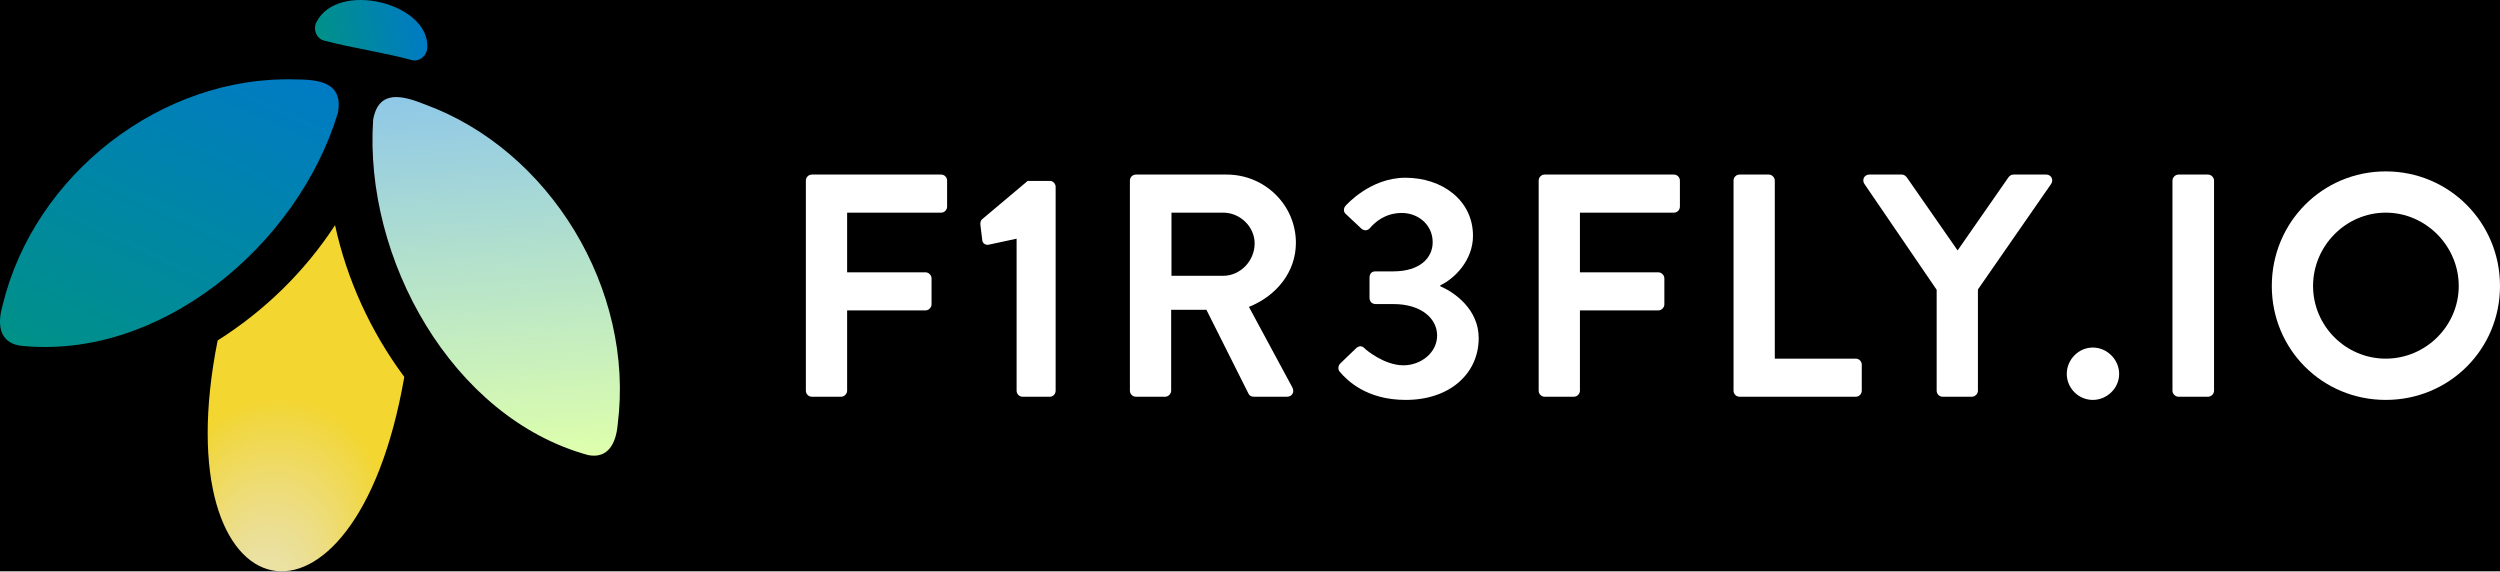
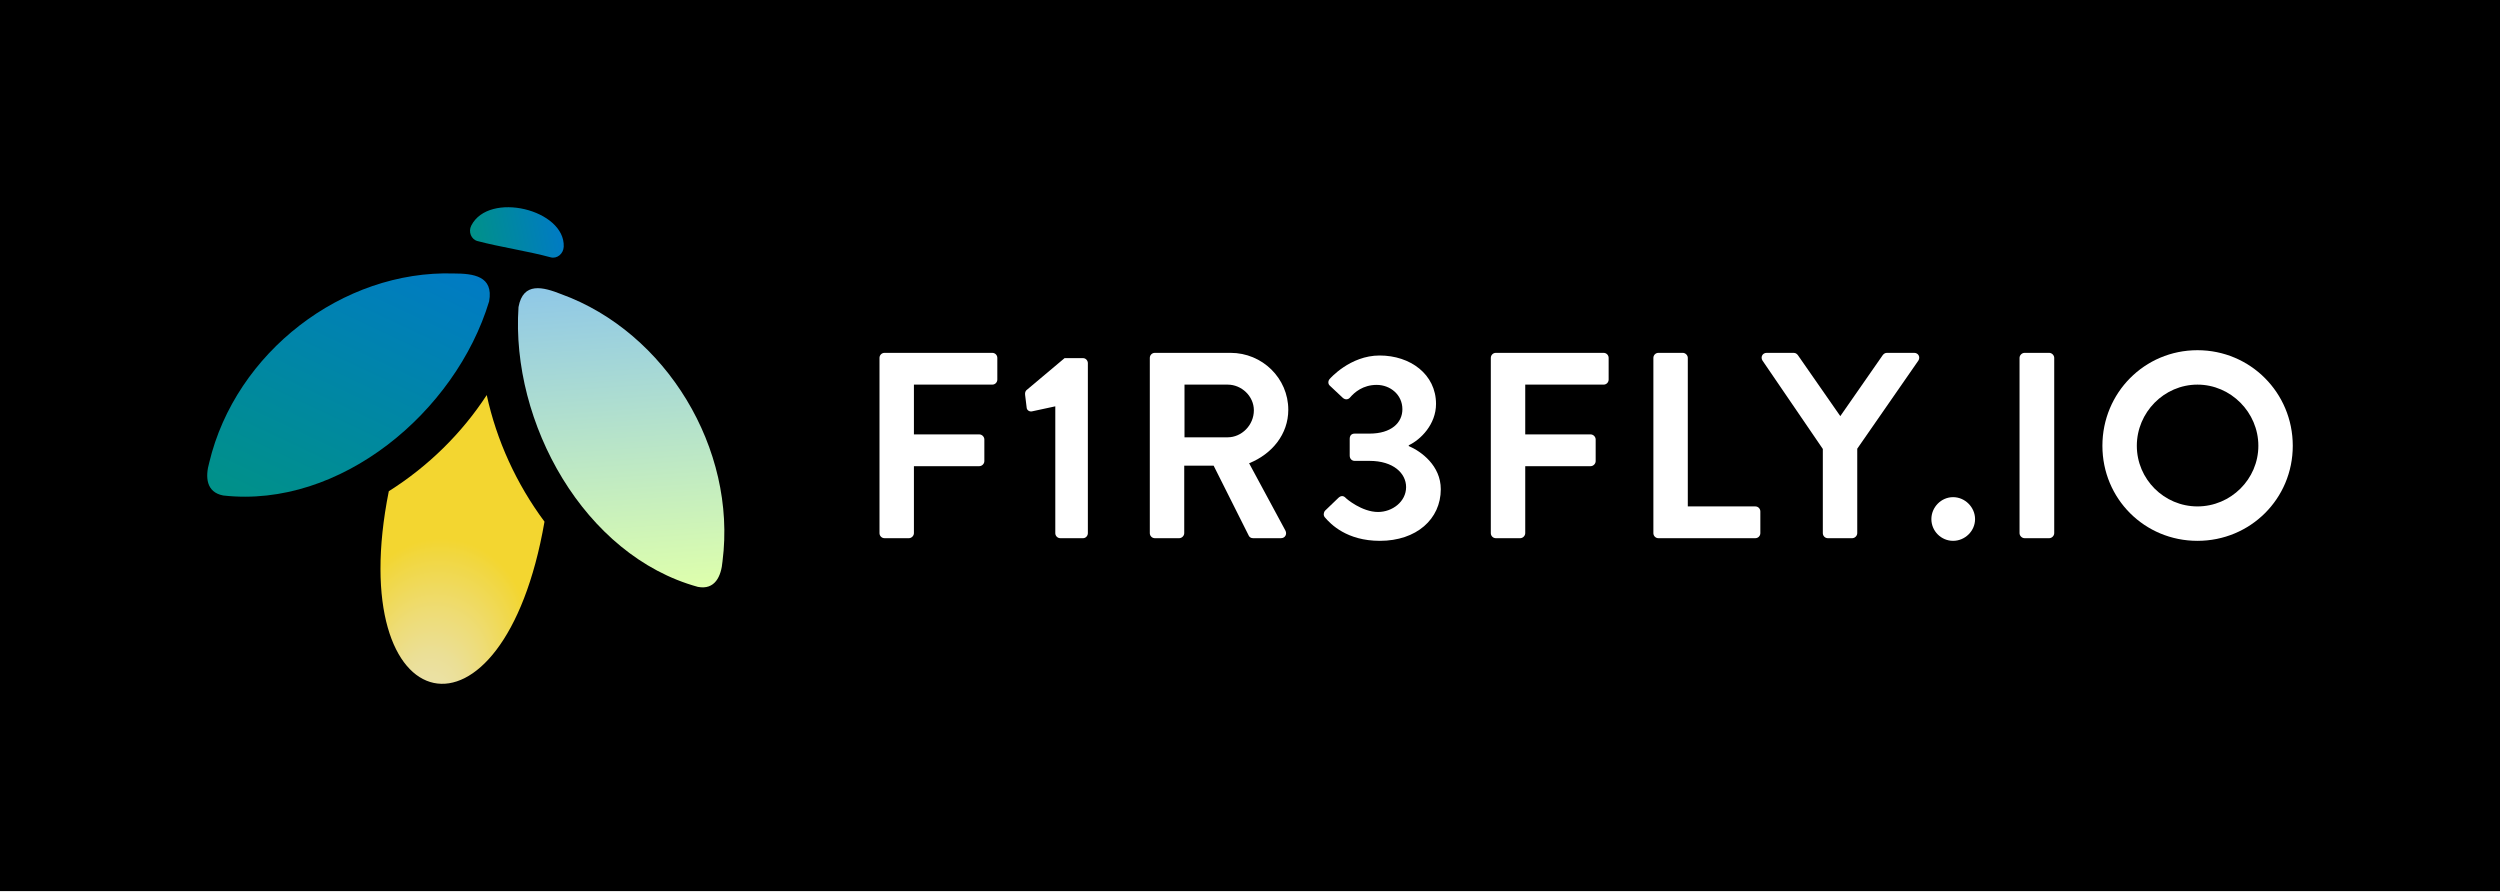
- <svg xmlns="http://www.w3.org/2000/svg" xmlns:xlink="http://www.w3.org/1999/xlink" id="Layer_1" version="1.1" viewBox="0 0 2343.045 535.432">
-   <rect x="0" y="0" width="2343.045" height="535.432" fill="#000000" />
+ <svg xmlns="http://www.w3.org/2000/svg" xmlns:xlink="http://www.w3.org/1999/xlink" version="1.1" viewBox="-232.811 -232.811 2808.666 1001.053">
+   <rect x="-232.811" y="-232.811" width="2808.666" height="1001.053" fill="#000000" />
  <defs>
    <linearGradient id="linear-gradient" x1="620.975" y1="117.901" x2="793.518" y2="-180.951" gradientTransform="translate(-545.342 290.672) rotate(-4.856)" gradientUnits="userSpaceOnUse">
      <stop offset="0" stop-color="#009188" />
      <stop offset="1" stop-color="#007bc4" />
    </linearGradient>
    <linearGradient id="linear-gradient1" x1="10868.88" y1="2958.368" x2="11042.919" y2="2656.923" gradientTransform="translate(11539.772 2556.8) rotate(-153.904) scale(1 -1)" gradientUnits="userSpaceOnUse">
      <stop offset="0" stop-color="#deffac" />
      <stop offset="1" stop-color="#8fc8e7" />
    </linearGradient>
    <linearGradient id="linear-gradient2" x1="1278.548" y1="-693.973" x2="1379.282" y2="-693.973" gradientTransform="translate(-816.84 975.667) rotate(-11.485)" xlink:href="#linear-gradient" />
    <radialGradient id="radial-gradient" cx="-507.17" cy="1315.506" fx="-507.17" fy="1166.669" r="148.898" gradientTransform="translate(-462.725 1690.402) rotate(-169.698) scale(1.001 1.048) skewX(.542)" gradientUnits="userSpaceOnUse">
      <stop offset=".159" stop-color="#ebe1a3" />
      <stop offset=".243" stop-color="#ebdf96" />
      <stop offset=".395" stop-color="#eedc75" />
      <stop offset=".598" stop-color="#f1d741" />
      <stop offset=".658" stop-color="#f3d630" />
      <stop offset=".995" stop-color="#f3d630" />
    </radialGradient>
  </defs>
  <g>
    <path fill="url(#linear-gradient)" d="M316.697,105.798c-37.703,124.422-167.35,232.91-298.749,218.058-19.188-3.649-20.283-20.828-15.672-37.06C31.864,162.855,152.312,70.533,276.989,74.429c21.882.057,44.988,2.747,39.708,31.368Z" />
    <path fill="url(#linear-gradient1)" d="M349.717,112.154c-8.765,129.993,73.792,279.334,201.506,314.364,19.172,3.736,26.255-11.869,27.685-28.713,16.157-126.526-63.53-257.377-181.112-300.119-20.416-8.086-42.901-14.173-48.079,14.468Z" />
    <path fill="url(#linear-gradient2)" d="M400.519,44.343c1.708-41.624-83.95-62.735-103.871-23.736-3.572,6.996-.071,15.53,6.922,17.387,25.852,6.863,56.168,11.194,82.282,18.292,7.128,1.934,14.336-3.926,14.667-11.944Z" />
    <path fill="url(#radial-gradient)" d="M378.911,353.267c-46.405,267.616-227.024,226.916-174.919-34.206,44.206-27.89,81.981-64.979,110.028-108.046,11.008,50.816,33.273,99.674,64.892,142.252Z" />
  </g>
  <g>
    <path fill="#fff" d="M755.273,169.256c0-2.975,2.379-5.652,5.652-5.652h121.068c3.271,0,5.652,2.677,5.652,5.652v24.391c0,2.975-2.381,5.652-5.652,5.652h-88.049v55.924h73.473c2.975,0,5.652,2.677,5.652,5.652v24.392c0,2.974-2.677,5.652-5.652,5.652h-73.473v75.258c0,2.975-2.678,5.652-5.652,5.652h-27.367c-3.272,0-5.652-2.677-5.652-5.652v-196.92Z" />
    <path fill="#fff" d="M952.779,223.691l-26.177,5.652c-2.677.595-5.652-1.189-5.949-3.867l-1.785-14.576c-.297-2.379.297-4.164,1.488-5.353l42.834-35.993h20.822c2.975,0,5.355,2.677,5.355,5.652v190.971c0,2.975-2.379,5.652-5.355,5.652h-25.581c-3.272,0-5.652-2.677-5.652-5.652v-142.485Z" />
    <path fill="#fff" d="M1058.965,169.256c0-2.975,2.379-5.652,5.652-5.652h85.075c35.696,0,64.847,28.556,64.847,63.954,0,27.367-18.146,49.676-44.024,60.088l40.752,75.555c2.082,3.868,0,8.627-5.056,8.627h-31.234c-2.677,0-4.164-1.488-4.759-2.677l-39.563-78.828h-33.018v75.853c0,2.975-2.678,5.652-5.652,5.652h-27.367c-3.272,0-5.652-2.677-5.652-5.652v-196.92ZM1146.419,258.494c15.765,0,29.449-13.683,29.449-30.34,0-15.766-13.684-28.855-29.449-28.855h-48.486v59.195h48.486Z" />
    <path fill="#fff" d="M1255.873,340.892l15.171-14.576c2.677-2.379,5.355-2.379,7.734,0,.892,1.19,18.443,16.064,36.588,16.064,16.063,0,31.532-11.602,31.532-27.962,0-15.468-14.279-29.449-41.05-29.449h-16.658c-3.271,0-5.652-2.379-5.652-5.949v-18.74c0-3.867,2.082-5.949,5.652-5.949h16.658c24.392,0,36.885-12.196,36.885-27.366,0-16.361-13.683-27.366-28.854-27.366-15.468,0-24.987,8.329-30.044,14.278-2.082,2.379-5.353,2.677-8.031.297l-14.575-13.683c-2.381-2.082-2.082-5.652,0-7.734,0,0,22.606-26.177,55.923-26.177,34.506,0,63.359,21.12,63.359,54.436,0,22.905-17.253,40.157-30.639,46.404v.893c13.98,5.949,35.993,22.012,35.993,48.486,0,33.614-27.366,58.006-68.417,58.006-37.182,0-55.328-18.74-61.872-26.474-1.785-2.082-1.488-5.355.297-7.437Z" />
    <path fill="#fff" d="M1442.072,169.256c0-2.975,2.379-5.652,5.652-5.652h121.068c3.272,0,5.651,2.677,5.651,5.652v24.391c0,2.975-2.378,5.652-5.651,5.652h-88.049v55.924h73.473c2.975,0,5.653,2.677,5.653,5.652v24.392c0,2.974-2.678,5.652-5.653,5.652h-73.473v75.258c0,2.975-2.678,5.652-5.652,5.652h-27.367c-3.272,0-5.652-2.677-5.652-5.652v-196.92Z" />
    <path fill="#fff" d="M1624.705,169.256c0-2.975,2.381-5.652,5.653-5.652h27.366c2.975,0,5.651,2.677,5.651,5.652v166.876h75.853c3.272,0,5.653,2.678,5.653,5.652v24.392c0,2.975-2.381,5.652-5.653,5.652h-108.87c-3.272,0-5.653-2.677-5.653-5.652v-196.92Z" />
    <path fill="#fff" d="M1815.074,271.582l-67.822-99.352c-2.381-3.867,0-8.626,4.759-8.626h30.341c2.381,0,3.867,1.486,4.759,2.677l47.595,68.417,47.593-68.417c.892-1.19,2.381-2.677,4.759-2.677h30.641c4.759,0,7.137,4.759,4.759,8.626l-68.714,99.055v94.891c0,2.975-2.678,5.652-5.653,5.652h-27.366c-3.272,0-5.651-2.677-5.651-5.652v-94.594Z" />
    <path fill="#fff" d="M1961.416,325.721c13.387,0,24.691,11.304,24.691,24.689s-11.304,24.392-24.691,24.392-24.391-11.006-24.391-24.392,11.006-24.689,24.391-24.689Z" />
    <path fill="#fff" d="M2036.073,169.256c0-2.975,2.678-5.652,5.653-5.652h27.663c2.975,0,5.651,2.677,5.651,5.652v196.92c0,2.975-2.676,5.652-5.651,5.652h-27.663c-2.975,0-5.653-2.677-5.653-5.652v-196.92Z" />
    <path fill="#fff" d="M2235.958,160.629c59.493,0,107.086,47.891,107.086,107.384s-47.593,106.79-107.086,106.79-106.789-47.297-106.789-106.79,47.298-107.384,106.789-107.384ZM2235.958,336.132c37.481,0,68.417-30.639,68.417-68.119s-30.936-68.714-68.417-68.714-68.119,31.234-68.119,68.714,30.639,68.119,68.119,68.119Z" />
  </g>
</svg>
